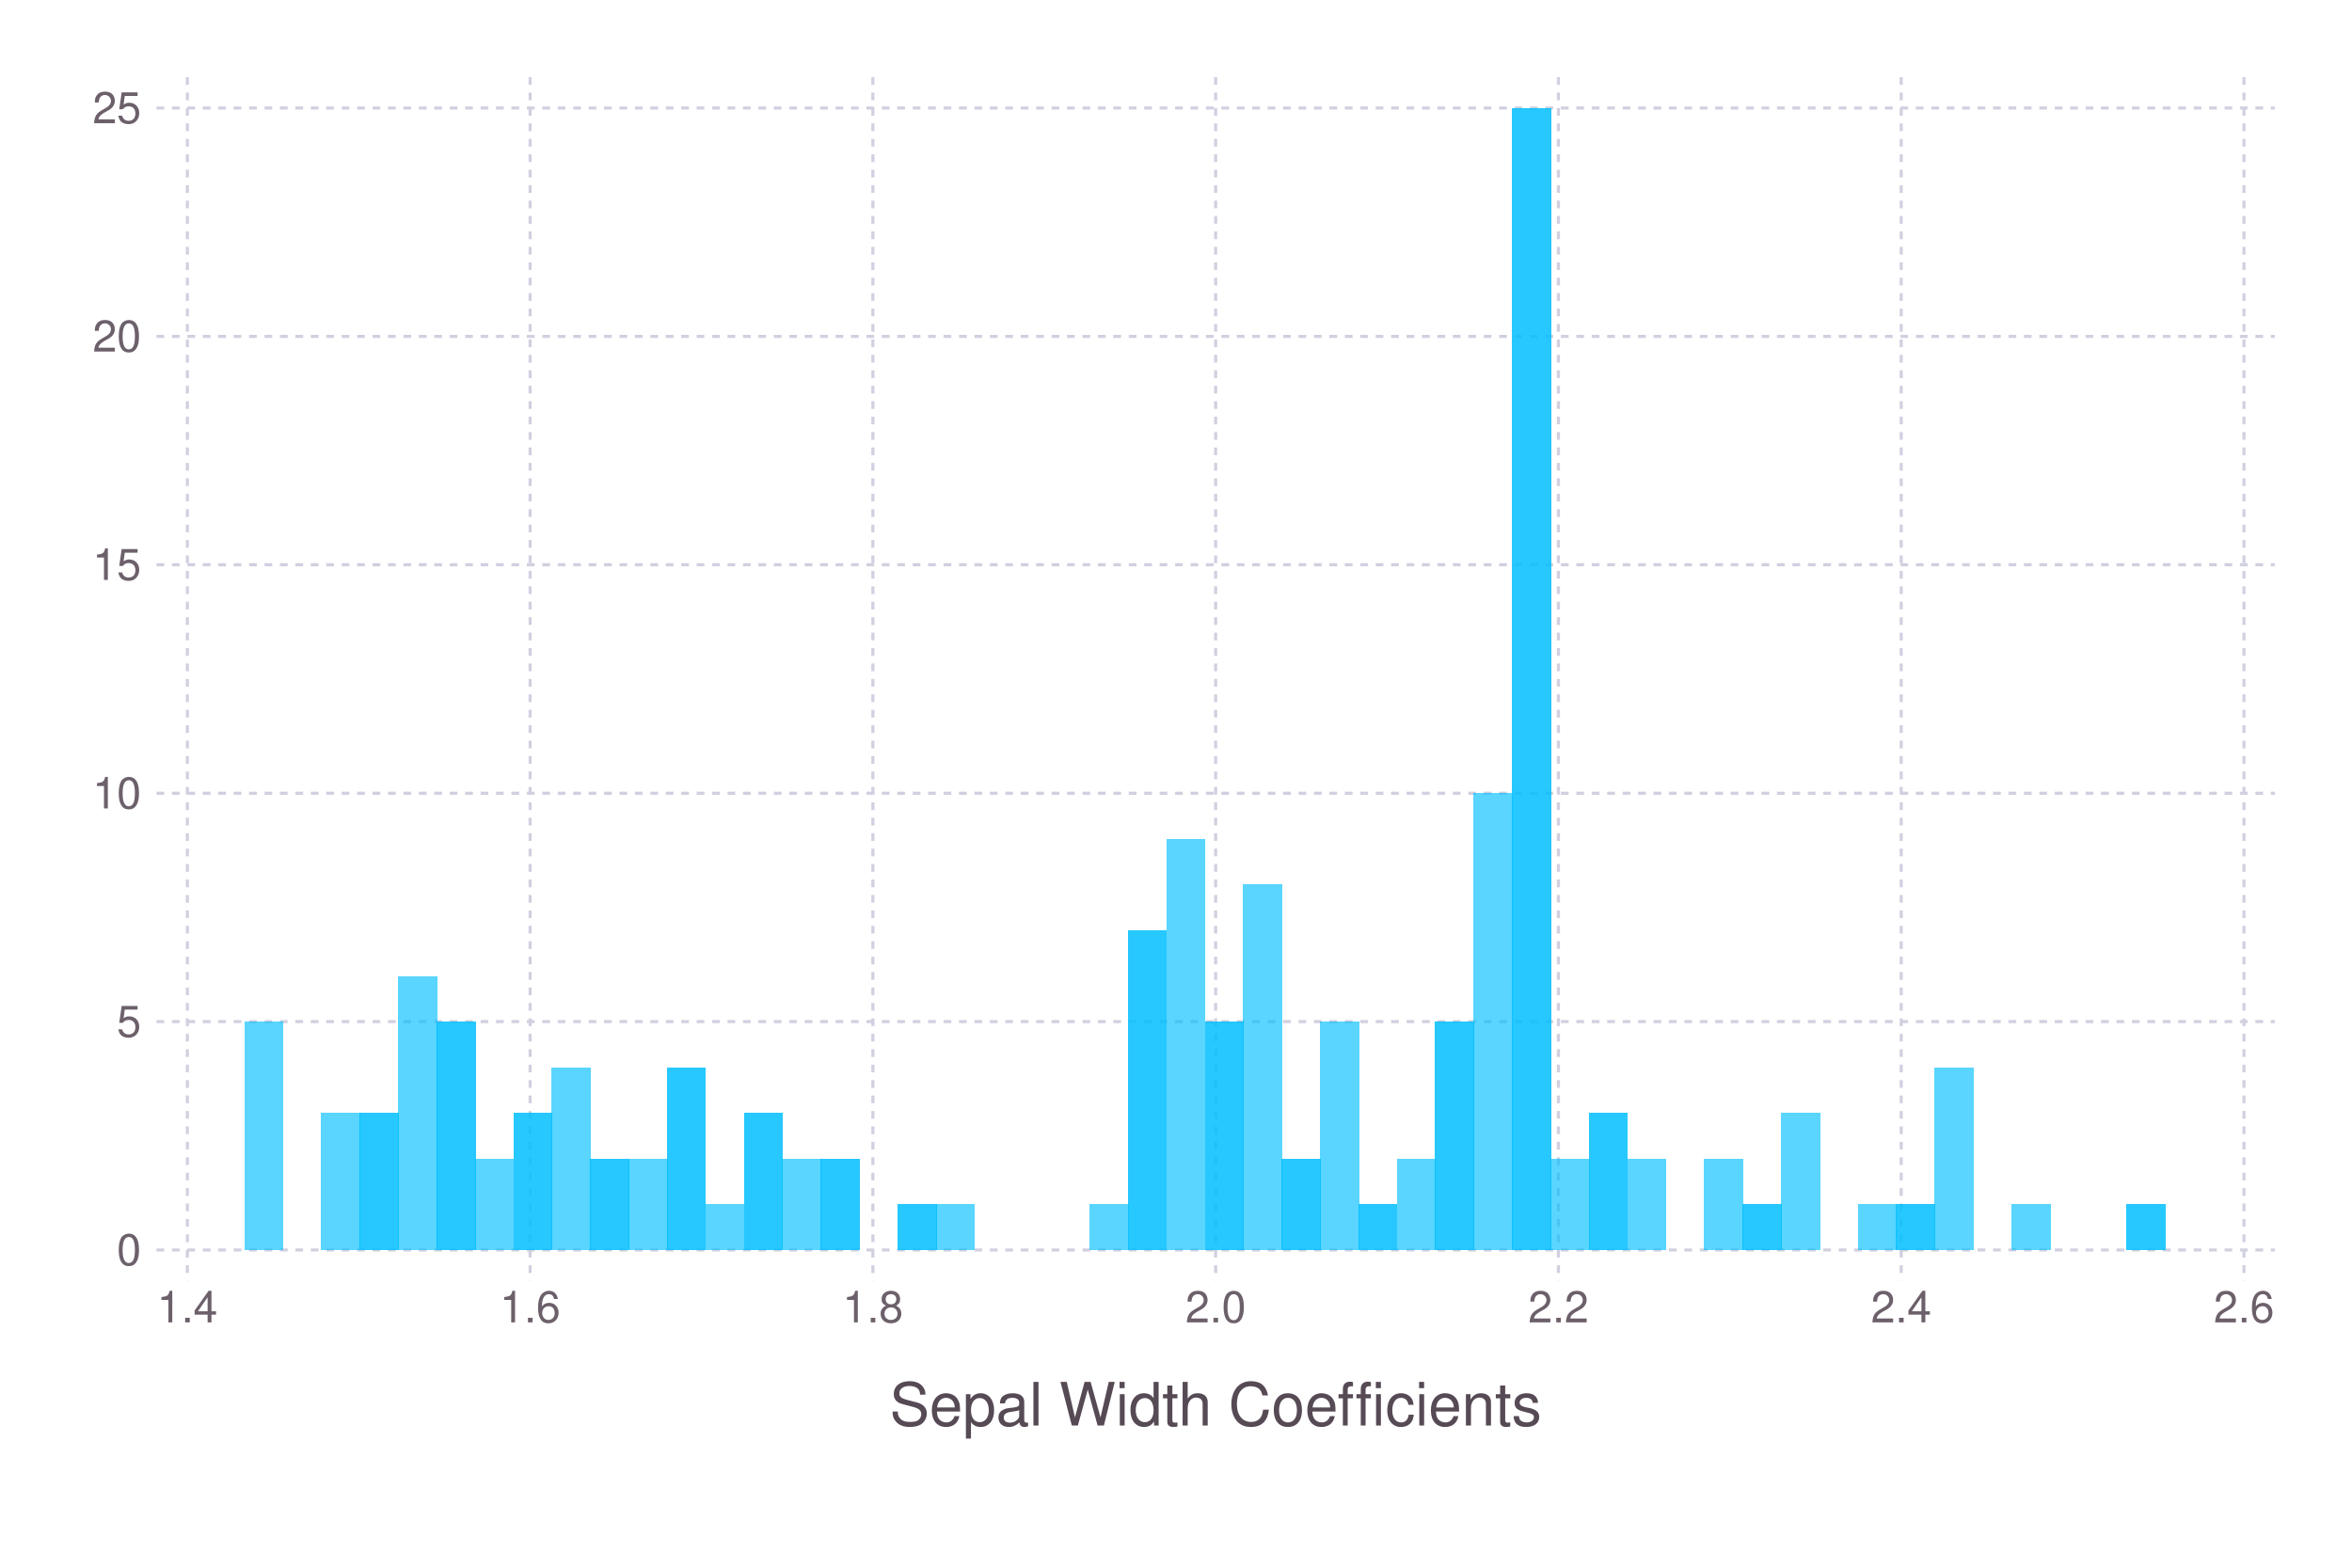
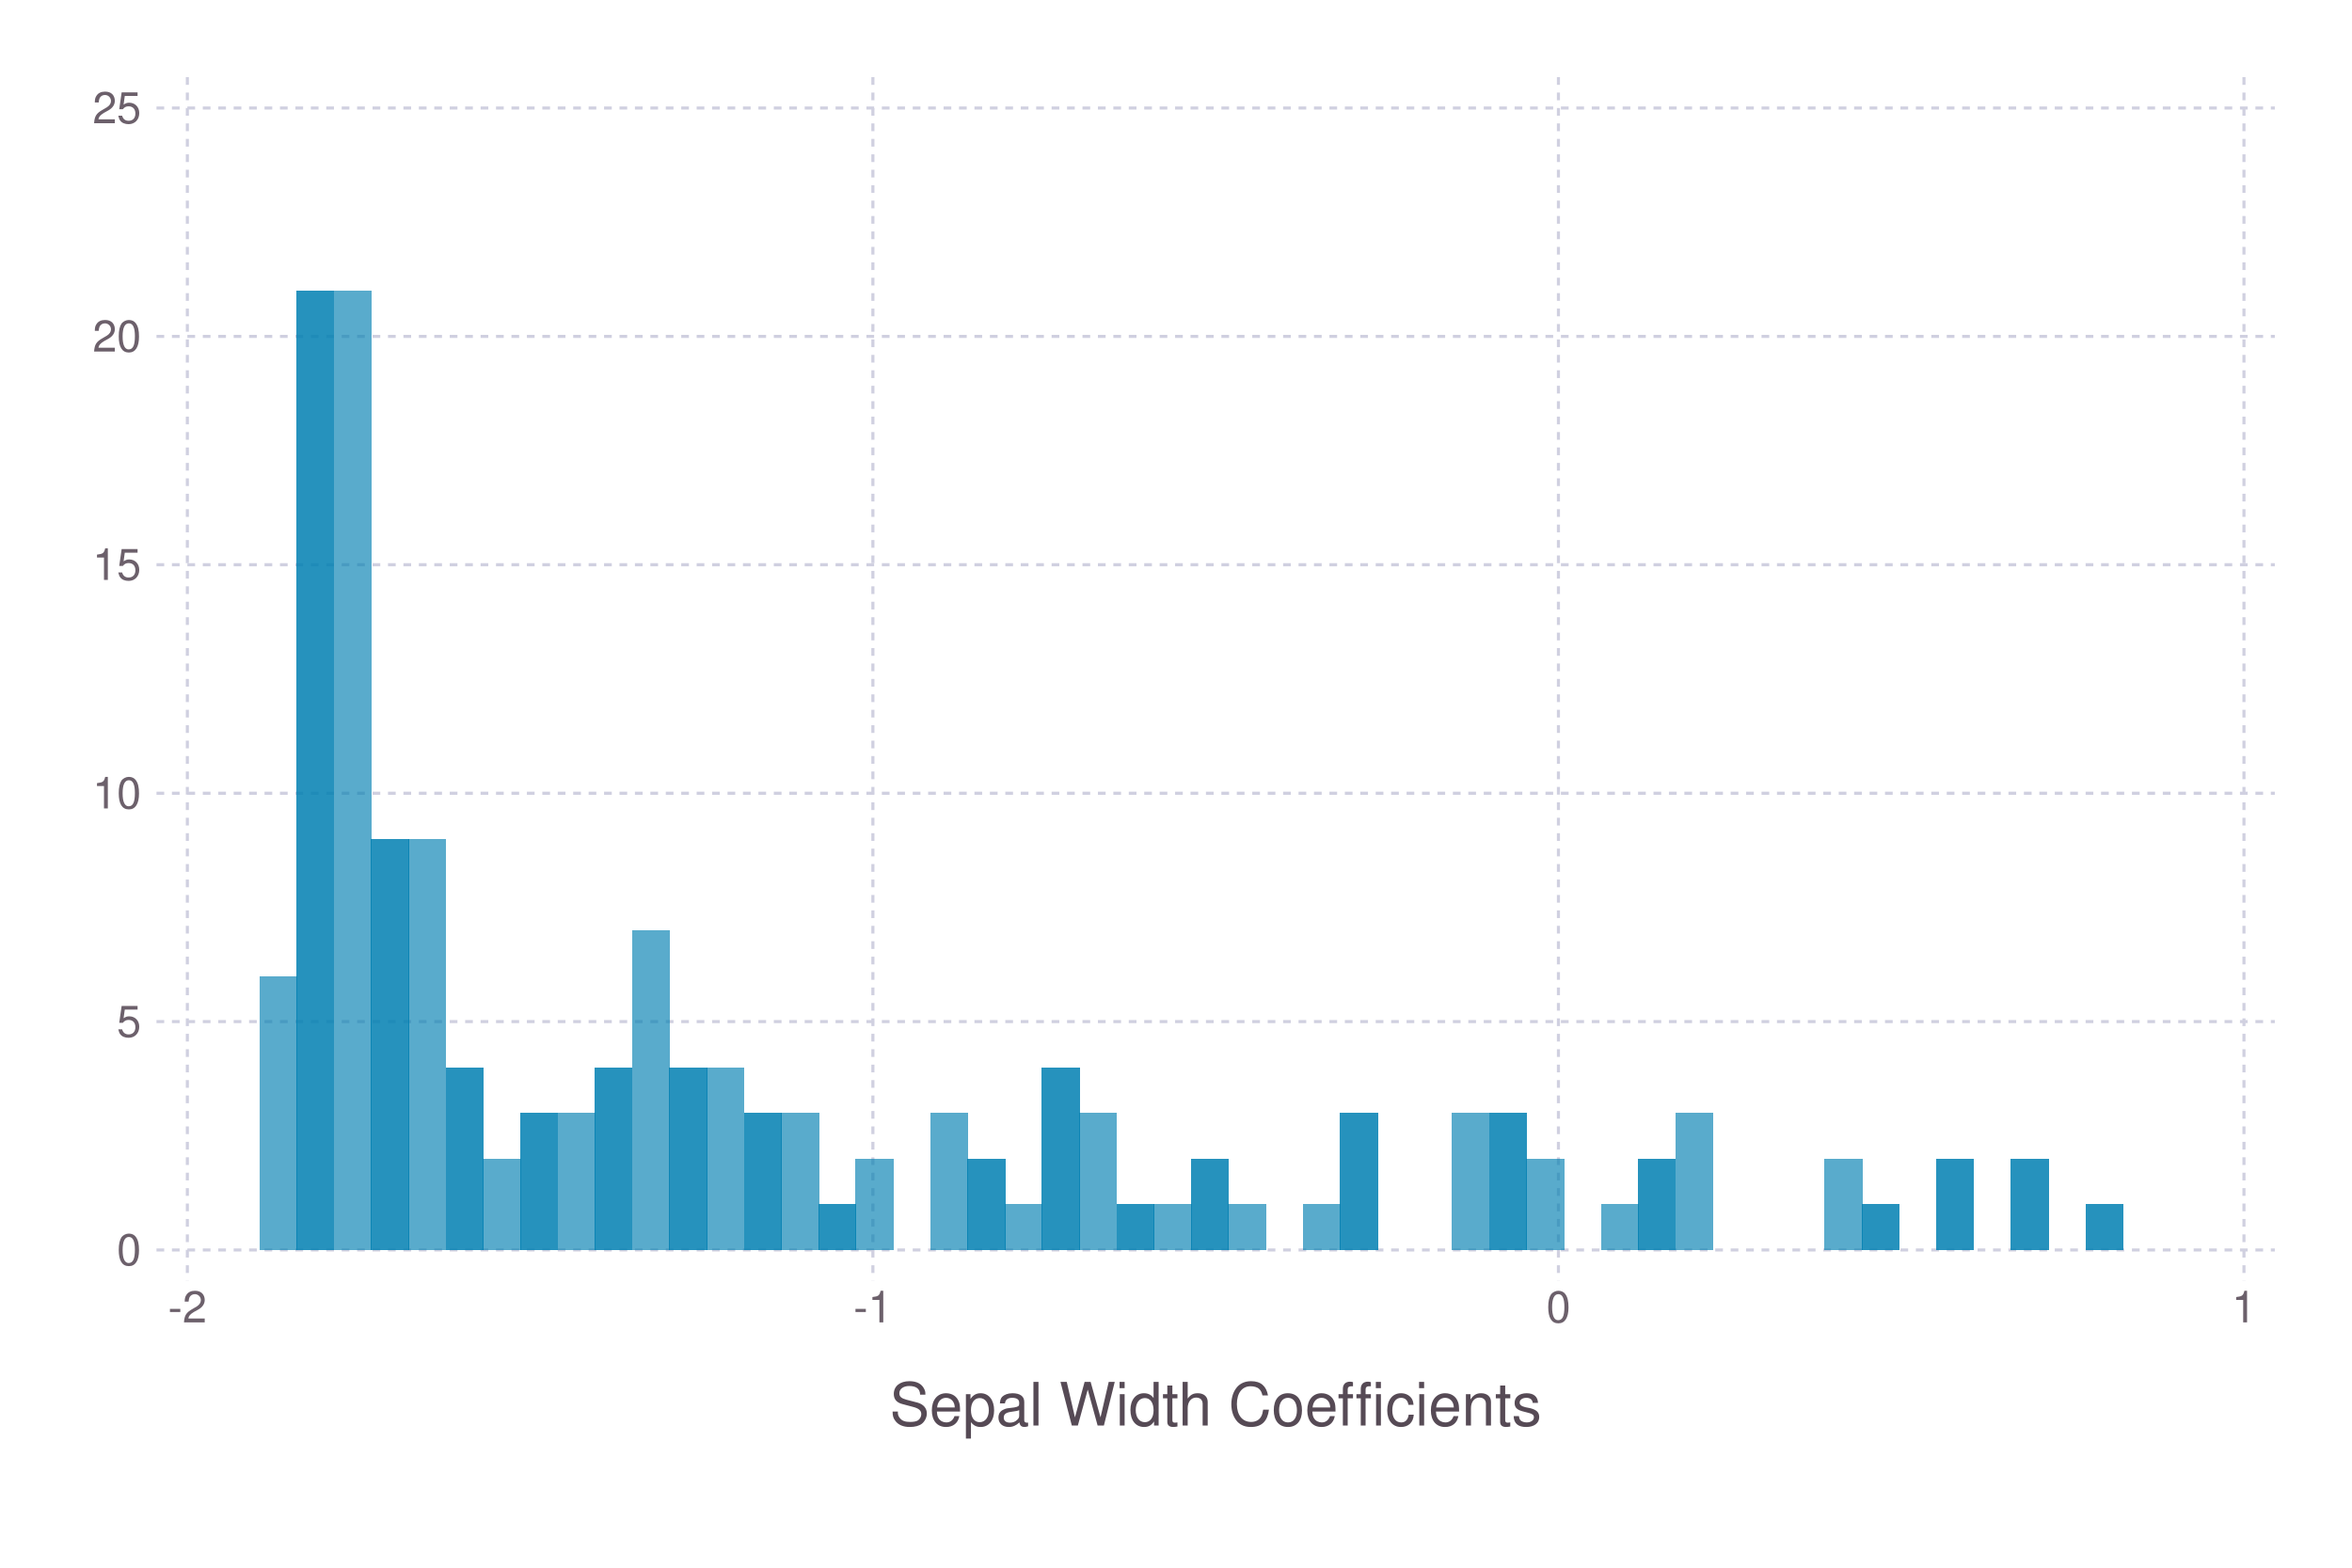
<svg xmlns="http://www.w3.org/2000/svg" version="1.2" width="152.4mm" height="101.6mm" viewBox="0 0 152.4 101.6" stroke="none" fill="#000000" stroke-width="0.3" font-size="3.88">
  <defs>
    <marker id="arrow" markerWidth="15" markerHeight="7" refX="5" refY="3.5" orient="auto" markerUnits="strokeWidth">
      <path d="M0,0 L15,3.5 L0,7 z" stroke="context-stroke" fill="context-stroke" />
    </marker>
  </defs>
-   <g class="plotroot xscalable yscalable" id="img-7a6f65db-1">
-     <g font-size="3.88" font-family="'PT Sans','Helvetica Neue','Helvetica',sans-serif" fill="#564A55" stroke="#000000" stroke-opacity="0.000" id="img-7a6f65db-2">
+   <g class="plotroot xscalable yscalable" id="img-190e89b6-1">
+     <g font-size="3.88" font-family="'PT Sans','Helvetica Neue','Helvetica',sans-serif" fill="#564A55" stroke="#000000" stroke-opacity="0.000" id="img-190e89b6-2">
      <g transform="translate(78.77,90.06)">
        <g class="primitive">
          <text text-anchor="middle" dy="0.6em">Sepal Width Coefficients</text>
        </g>
      </g>
    </g>
-     <g class="guide xlabels" font-size="2.82" font-family="'PT Sans Caption','Helvetica Neue','Helvetica',sans-serif" fill="#6C606B" id="img-7a6f65db-3">
+     <g class="guide xlabels" font-size="2.82" font-family="'PT Sans Caption','Helvetica Neue','Helvetica',sans-serif" fill="#6C606B" id="img-190e89b6-3">
      <g transform="translate(12.14,84.01)">
        <g class="primitive">
-           <text text-anchor="middle" dy="0.6em">1.4</text>
-         </g>
-       </g>
-       <g transform="translate(34.35,84.01)">
-         <g class="primitive">
-           <text text-anchor="middle" dy="0.6em">1.6</text>
+           <text text-anchor="middle" dy="0.6em">-2</text>
        </g>
      </g>
      <g transform="translate(56.56,84.01)">
        <g class="primitive">
-           <text text-anchor="middle" dy="0.6em">1.8</text>
-         </g>
-       </g>
-       <g transform="translate(78.77,84.01)">
-         <g class="primitive">
-           <text text-anchor="middle" dy="0.6em">2.0</text>
+           <text text-anchor="middle" dy="0.6em">-1</text>
        </g>
      </g>
      <g transform="translate(100.98,84.01)">
        <g class="primitive">
-           <text text-anchor="middle" dy="0.6em">2.2</text>
-         </g>
-       </g>
-       <g transform="translate(123.19,84.01)">
-         <g class="primitive">
-           <text text-anchor="middle" dy="0.6em">2.4</text>
+           <text text-anchor="middle" dy="0.6em">0</text>
        </g>
      </g>
      <g transform="translate(145.4,84.01)">
        <g class="primitive">
-           <text text-anchor="middle" dy="0.6em">2.6</text>
-         </g>
-       </g>
-     </g>
-     <g clip-path="url(#img-7a6f65db-4)">
-       <g id="img-7a6f65db-5">
-         <g pointer-events="visible" stroke-width="0.3" fill="#000000" fill-opacity="0.000" stroke="#000000" stroke-opacity="0.000" class="guide background" id="img-7a6f65db-6">
-           <g transform="translate(78.77,44.01)" id="img-7a6f65db-7">
+           <text text-anchor="middle" dy="0.6em">1</text>
+         </g>
+       </g>
+     </g>
+     <g clip-path="url(#img-190e89b6-4)">
+       <g id="img-190e89b6-5">
+         <g pointer-events="visible" stroke-width="0.3" fill="#000000" fill-opacity="0.000" stroke="#000000" stroke-opacity="0.000" class="guide background" id="img-190e89b6-6">
+           <g transform="translate(78.77,44.01)" id="img-190e89b6-7">
            <path d="M-68.63,-39.01 L68.63,-39.01 68.63,39.01 -68.63,39.01  z" class="primitive" />
          </g>
        </g>
-         <g class="guide ygridlines xfixed" stroke-dasharray="0.5,0.5" stroke-width="0.2" stroke="#D0D0E0" id="img-7a6f65db-8">
-           <g transform="translate(78.77,81.01)" id="img-7a6f65db-9">
-             <path fill="none" d="M-68.63,0 L68.63,0 " class="primitive" />
-           </g>
-           <g transform="translate(78.77,66.21)" id="img-7a6f65db-10">
-             <path fill="none" d="M-68.63,0 L68.63,0 " class="primitive" />
-           </g>
-           <g transform="translate(78.77,51.41)" id="img-7a6f65db-11">
-             <path fill="none" d="M-68.63,0 L68.63,0 " class="primitive" />
-           </g>
-           <g transform="translate(78.77,36.6)" id="img-7a6f65db-12">
-             <path fill="none" d="M-68.63,0 L68.63,0 " class="primitive" />
-           </g>
-           <g transform="translate(78.77,21.8)" id="img-7a6f65db-13">
-             <path fill="none" d="M-68.63,0 L68.63,0 " class="primitive" />
-           </g>
-           <g transform="translate(78.77,7)" id="img-7a6f65db-14">
-             <path fill="none" d="M-68.63,0 L68.63,0 " class="primitive" />
-           </g>
-         </g>
-         <g class="guide xgridlines yfixed" stroke-dasharray="0.5,0.5" stroke-width="0.2" stroke="#D0D0E0" id="img-7a6f65db-15">
-           <g transform="translate(12.14,44.01)" id="img-7a6f65db-16">
-             <path fill="none" d="M0,-39.01 L0,39.01 " class="primitive" />
-           </g>
-           <g transform="translate(34.35,44.01)" id="img-7a6f65db-17">
-             <path fill="none" d="M0,-39.01 L0,39.01 " class="primitive" />
-           </g>
-           <g transform="translate(56.56,44.01)" id="img-7a6f65db-18">
-             <path fill="none" d="M0,-39.01 L0,39.01 " class="primitive" />
-           </g>
-           <g transform="translate(78.77,44.01)" id="img-7a6f65db-19">
-             <path fill="none" d="M0,-39.01 L0,39.01 " class="primitive" />
-           </g>
-           <g transform="translate(100.98,44.01)" id="img-7a6f65db-20">
-             <path fill="none" d="M0,-39.01 L0,39.01 " class="primitive" />
-           </g>
-           <g transform="translate(123.19,44.01)" id="img-7a6f65db-21">
-             <path fill="none" d="M0,-39.01 L0,39.01 " class="primitive" />
-           </g>
-           <g transform="translate(145.4,44.01)" id="img-7a6f65db-22">
-             <path fill="none" d="M0,-39.01 L0,39.01 " class="primitive" />
-           </g>
-         </g>
-         <g class="plotpanel" id="img-7a6f65db-23">
-           <g shape-rendering="crispEdges" stroke-width="0.3" id="img-7a6f65db-24">
-             <g class="geometry" stroke="#000000" stroke-opacity="0.000" fill="#00BFFF" id="img-7a6f65db-25">
-               <g transform="translate(17.1,73.61)" id="img-7a6f65db-26" fill-opacity="0.65">
-                 <path d="M-1.27,-7.4 L1.27,-7.4 1.27,7.4 -1.27,7.4  z" class="primitive" />
-               </g>
-               <g transform="translate(19.59,81.02)" id="img-7a6f65db-27" fill-opacity="0.85">
-                 <path d="M-1.27,-0 L1.27,-0 1.27,0 -1.27,0  z" class="primitive" />
-               </g>
-               <g transform="translate(22.08,76.57)" id="img-7a6f65db-28" fill-opacity="0.65">
-                 <path d="M-1.27,-4.44 L1.27,-4.44 1.27,4.44 -1.27,4.44  z" class="primitive" />
-               </g>
-               <g transform="translate(24.57,76.57)" id="img-7a6f65db-29" fill-opacity="0.85">
-                 <path d="M-1.27,-4.44 L1.27,-4.44 1.27,4.44 -1.27,4.44  z" class="primitive" />
-               </g>
-               <g transform="translate(27.06,72.13)" id="img-7a6f65db-30" fill-opacity="0.65">
-                 <path d="M-1.27,-8.88 L1.27,-8.88 1.27,8.88 -1.27,8.88  z" class="primitive" />
-               </g>
-               <g transform="translate(29.55,73.61)" id="img-7a6f65db-31" fill-opacity="0.85">
-                 <path d="M-1.27,-7.4 L1.27,-7.4 1.27,7.4 -1.27,7.4  z" class="primitive" />
-               </g>
-               <g transform="translate(32.04,78.05)" id="img-7a6f65db-32" fill-opacity="0.65">
-                 <path d="M-1.27,-2.96 L1.27,-2.96 1.27,2.96 -1.27,2.96  z" class="primitive" />
-               </g>
-               <g transform="translate(34.53,76.57)" id="img-7a6f65db-33" fill-opacity="0.85">
-                 <path d="M-1.27,-4.44 L1.27,-4.44 1.27,4.44 -1.27,4.44  z" class="primitive" />
-               </g>
-               <g transform="translate(37.02,75.09)" id="img-7a6f65db-34" fill-opacity="0.65">
-                 <path d="M-1.27,-5.92 L1.27,-5.92 1.27,5.92 -1.27,5.92  z" class="primitive" />
-               </g>
-               <g transform="translate(39.5,78.05)" id="img-7a6f65db-35" fill-opacity="0.85">
-                 <path d="M-1.27,-2.96 L1.27,-2.96 1.27,2.96 -1.27,2.96  z" class="primitive" />
-               </g>
-               <g transform="translate(41.99,78.05)" id="img-7a6f65db-36" fill-opacity="0.65">
-                 <path d="M-1.27,-2.96 L1.27,-2.96 1.27,2.96 -1.27,2.96  z" class="primitive" />
-               </g>
-               <g transform="translate(44.48,75.09)" id="img-7a6f65db-37" fill-opacity="0.85">
-                 <path d="M-1.27,-5.92 L1.27,-5.92 1.27,5.92 -1.27,5.92  z" class="primitive" />
-               </g>
-               <g transform="translate(46.97,79.53)" id="img-7a6f65db-38" fill-opacity="0.65">
-                 <path d="M-1.27,-1.48 L1.27,-1.48 1.27,1.48 -1.27,1.48  z" class="primitive" />
-               </g>
-               <g transform="translate(49.46,76.57)" id="img-7a6f65db-39" fill-opacity="0.85">
-                 <path d="M-1.27,-4.44 L1.27,-4.44 1.27,4.44 -1.27,4.44  z" class="primitive" />
-               </g>
-               <g transform="translate(51.95,78.05)" id="img-7a6f65db-40" fill-opacity="0.65">
-                 <path d="M-1.27,-2.96 L1.27,-2.96 1.27,2.96 -1.27,2.96  z" class="primitive" />
-               </g>
-               <g transform="translate(54.44,78.05)" id="img-7a6f65db-41" fill-opacity="0.85">
-                 <path d="M-1.27,-2.96 L1.27,-2.96 1.27,2.96 -1.27,2.96  z" class="primitive" />
-               </g>
-               <g transform="translate(56.93,81.02)" id="img-7a6f65db-42" fill-opacity="0.65">
-                 <path d="M-1.27,-0 L1.27,-0 1.27,0 -1.27,0  z" class="primitive" />
-               </g>
-               <g transform="translate(59.42,79.53)" id="img-7a6f65db-43" fill-opacity="0.85">
-                 <path d="M-1.27,-1.48 L1.27,-1.48 1.27,1.48 -1.27,1.48  z" class="primitive" />
-               </g>
-               <g transform="translate(61.91,79.53)" id="img-7a6f65db-44" fill-opacity="0.65">
-                 <path d="M-1.27,-1.48 L1.27,-1.48 1.27,1.48 -1.27,1.48  z" class="primitive" />
-               </g>
-               <g transform="translate(64.39,81.02)" id="img-7a6f65db-45" fill-opacity="0.85">
-                 <path d="M-1.27,-0 L1.27,-0 1.27,0 -1.27,0  z" class="primitive" />
-               </g>
-               <g transform="translate(66.88,81.02)" id="img-7a6f65db-46" fill-opacity="0.65">
-                 <path d="M-1.27,-0 L1.27,-0 1.27,0 -1.27,0  z" class="primitive" />
-               </g>
-               <g transform="translate(69.37,81.02)" id="img-7a6f65db-47" fill-opacity="0.85">
-                 <path d="M-1.27,-0 L1.27,-0 1.27,0 -1.27,0  z" class="primitive" />
-               </g>
-               <g transform="translate(71.86,79.53)" id="img-7a6f65db-48" fill-opacity="0.65">
-                 <path d="M-1.27,-1.48 L1.27,-1.48 1.27,1.48 -1.27,1.48  z" class="primitive" />
-               </g>
-               <g transform="translate(74.35,70.65)" id="img-7a6f65db-49" fill-opacity="0.85">
-                 <path d="M-1.27,-10.36 L1.27,-10.36 1.27,10.36 -1.27,10.36  z" class="primitive" />
-               </g>
-               <g transform="translate(76.84,67.69)" id="img-7a6f65db-50" fill-opacity="0.65">
-                 <path d="M-1.27,-13.32 L1.27,-13.32 1.27,13.32 -1.27,13.32  z" class="primitive" />
-               </g>
-               <g transform="translate(79.33,73.61)" id="img-7a6f65db-51" fill-opacity="0.85">
-                 <path d="M-1.27,-7.4 L1.27,-7.4 1.27,7.4 -1.27,7.4  z" class="primitive" />
-               </g>
-               <g transform="translate(81.82,69.17)" id="img-7a6f65db-52" fill-opacity="0.65">
-                 <path d="M-1.27,-11.84 L1.27,-11.84 1.27,11.84 -1.27,11.84  z" class="primitive" />
-               </g>
-               <g transform="translate(84.31,78.05)" id="img-7a6f65db-53" fill-opacity="0.85">
-                 <path d="M-1.27,-2.96 L1.27,-2.96 1.27,2.96 -1.27,2.96  z" class="primitive" />
-               </g>
-               <g transform="translate(86.8,73.61)" id="img-7a6f65db-54" fill-opacity="0.65">
-                 <path d="M-1.27,-7.4 L1.27,-7.4 1.27,7.4 -1.27,7.4  z" class="primitive" />
-               </g>
-               <g transform="translate(89.28,79.53)" id="img-7a6f65db-55" fill-opacity="0.85">
-                 <path d="M-1.27,-1.48 L1.27,-1.48 1.27,1.48 -1.27,1.48  z" class="primitive" />
-               </g>
-               <g transform="translate(91.77,78.05)" id="img-7a6f65db-56" fill-opacity="0.65">
-                 <path d="M-1.27,-2.96 L1.27,-2.96 1.27,2.96 -1.27,2.96  z" class="primitive" />
-               </g>
-               <g transform="translate(94.26,73.61)" id="img-7a6f65db-57" fill-opacity="0.85">
-                 <path d="M-1.27,-7.4 L1.27,-7.4 1.27,7.4 -1.27,7.4  z" class="primitive" />
-               </g>
-               <g transform="translate(96.75,66.21)" id="img-7a6f65db-58" fill-opacity="0.65">
-                 <path d="M-1.27,-14.8 L1.27,-14.8 1.27,14.8 -1.27,14.8  z" class="primitive" />
-               </g>
-               <g transform="translate(99.24,44.01)" id="img-7a6f65db-59" fill-opacity="0.85">
-                 <path d="M-1.27,-37.01 L1.27,-37.01 1.27,37.01 -1.27,37.01  z" class="primitive" />
-               </g>
-               <g transform="translate(101.73,78.05)" id="img-7a6f65db-60" fill-opacity="0.65">
-                 <path d="M-1.27,-2.96 L1.27,-2.96 1.27,2.96 -1.27,2.96  z" class="primitive" />
-               </g>
-               <g transform="translate(104.22,76.57)" id="img-7a6f65db-61" fill-opacity="0.85">
-                 <path d="M-1.27,-4.44 L1.27,-4.44 1.27,4.44 -1.27,4.44  z" class="primitive" />
-               </g>
-               <g transform="translate(106.71,78.05)" id="img-7a6f65db-62" fill-opacity="0.65">
-                 <path d="M-1.27,-2.96 L1.27,-2.96 1.27,2.96 -1.27,2.96  z" class="primitive" />
-               </g>
-               <g transform="translate(109.2,81.02)" id="img-7a6f65db-63" fill-opacity="0.85">
-                 <path d="M-1.27,-0 L1.27,-0 1.27,0 -1.27,0  z" class="primitive" />
-               </g>
-               <g transform="translate(111.69,78.05)" id="img-7a6f65db-64" fill-opacity="0.65">
-                 <path d="M-1.27,-2.96 L1.27,-2.96 1.27,2.96 -1.27,2.96  z" class="primitive" />
-               </g>
-               <g transform="translate(114.17,79.53)" id="img-7a6f65db-65" fill-opacity="0.85">
-                 <path d="M-1.27,-1.48 L1.27,-1.48 1.27,1.48 -1.27,1.48  z" class="primitive" />
-               </g>
-               <g transform="translate(116.66,76.57)" id="img-7a6f65db-66" fill-opacity="0.65">
-                 <path d="M-1.27,-4.44 L1.27,-4.44 1.27,4.44 -1.27,4.44  z" class="primitive" />
-               </g>
-               <g transform="translate(119.15,81.02)" id="img-7a6f65db-67" fill-opacity="0.85">
-                 <path d="M-1.27,-0 L1.27,-0 1.27,0 -1.27,0  z" class="primitive" />
-               </g>
-               <g transform="translate(121.64,79.53)" id="img-7a6f65db-68" fill-opacity="0.65">
-                 <path d="M-1.27,-1.48 L1.27,-1.48 1.27,1.48 -1.27,1.48  z" class="primitive" />
-               </g>
-               <g transform="translate(124.13,79.53)" id="img-7a6f65db-69" fill-opacity="0.85">
-                 <path d="M-1.27,-1.48 L1.27,-1.48 1.27,1.48 -1.27,1.48  z" class="primitive" />
-               </g>
-               <g transform="translate(126.62,75.09)" id="img-7a6f65db-70" fill-opacity="0.65">
-                 <path d="M-1.27,-5.92 L1.27,-5.92 1.27,5.92 -1.27,5.92  z" class="primitive" />
-               </g>
-               <g transform="translate(129.11,81.02)" id="img-7a6f65db-71" fill-opacity="0.85">
-                 <path d="M-1.27,-0 L1.27,-0 1.27,0 -1.27,0  z" class="primitive" />
-               </g>
-               <g transform="translate(131.6,79.53)" id="img-7a6f65db-72" fill-opacity="0.65">
-                 <path d="M-1.27,-1.48 L1.27,-1.48 1.27,1.48 -1.27,1.48  z" class="primitive" />
-               </g>
-               <g transform="translate(134.09,81.02)" id="img-7a6f65db-73" fill-opacity="0.85">
-                 <path d="M-1.27,-0 L1.27,-0 1.27,0 -1.27,0  z" class="primitive" />
-               </g>
-               <g transform="translate(136.58,81.02)" id="img-7a6f65db-74" fill-opacity="0.65">
-                 <path d="M-1.27,-0 L1.27,-0 1.27,0 -1.27,0  z" class="primitive" />
-               </g>
-               <g transform="translate(139.06,79.53)" id="img-7a6f65db-75" fill-opacity="0.85">
-                 <path d="M-1.27,-1.48 L1.27,-1.48 1.27,1.48 -1.27,1.48  z" class="primitive" />
+         <g class="guide ygridlines xfixed" stroke-dasharray="0.5,0.5" stroke-width="0.2" stroke="#D0D0E0" id="img-190e89b6-8">
+           <g transform="translate(78.77,81.01)" id="img-190e89b6-9">
+             <path fill="none" d="M-68.63,0 L68.63,0 " class="primitive" />
+           </g>
+           <g transform="translate(78.77,66.21)" id="img-190e89b6-10">
+             <path fill="none" d="M-68.63,0 L68.63,0 " class="primitive" />
+           </g>
+           <g transform="translate(78.77,51.41)" id="img-190e89b6-11">
+             <path fill="none" d="M-68.63,0 L68.63,0 " class="primitive" />
+           </g>
+           <g transform="translate(78.77,36.6)" id="img-190e89b6-12">
+             <path fill="none" d="M-68.63,0 L68.63,0 " class="primitive" />
+           </g>
+           <g transform="translate(78.77,21.8)" id="img-190e89b6-13">
+             <path fill="none" d="M-68.63,0 L68.63,0 " class="primitive" />
+           </g>
+           <g transform="translate(78.77,7)" id="img-190e89b6-14">
+             <path fill="none" d="M-68.63,0 L68.63,0 " class="primitive" />
+           </g>
+         </g>
+         <g class="guide xgridlines yfixed" stroke-dasharray="0.5,0.5" stroke-width="0.2" stroke="#D0D0E0" id="img-190e89b6-15">
+           <g transform="translate(12.14,44.01)" id="img-190e89b6-16">
+             <path fill="none" d="M0,-39.01 L0,39.01 " class="primitive" />
+           </g>
+           <g transform="translate(56.56,44.01)" id="img-190e89b6-17">
+             <path fill="none" d="M0,-39.01 L0,39.01 " class="primitive" />
+           </g>
+           <g transform="translate(100.98,44.01)" id="img-190e89b6-18">
+             <path fill="none" d="M0,-39.01 L0,39.01 " class="primitive" />
+           </g>
+           <g transform="translate(145.4,44.01)" id="img-190e89b6-19">
+             <path fill="none" d="M0,-39.01 L0,39.01 " class="primitive" />
+           </g>
+         </g>
+         <g class="plotpanel" id="img-190e89b6-20">
+           <g shape-rendering="crispEdges" stroke-width="0.3" id="img-190e89b6-21">
+             <g class="geometry" stroke="#000000" stroke-opacity="0.000" fill="#007FB1" id="img-190e89b6-22">
+               <g transform="translate(18.03,72.13)" id="img-190e89b6-23" fill-opacity="0.65">
+                 <path d="M-1.23,-8.88 L1.23,-8.88 1.23,8.88 -1.23,8.88  z" class="primitive" />
+               </g>
+               <g transform="translate(20.44,49.93)" id="img-190e89b6-24" fill-opacity="0.85">
+                 <path d="M-1.23,-31.09 L1.23,-31.09 1.23,31.09 -1.23,31.09  z" class="primitive" />
+               </g>
+               <g transform="translate(22.86,49.93)" id="img-190e89b6-25" fill-opacity="0.65">
+                 <path d="M-1.23,-31.09 L1.23,-31.09 1.23,31.09 -1.23,31.09  z" class="primitive" />
+               </g>
+               <g transform="translate(25.27,67.69)" id="img-190e89b6-26" fill-opacity="0.85">
+                 <path d="M-1.23,-13.32 L1.23,-13.32 1.23,13.32 -1.23,13.32  z" class="primitive" />
+               </g>
+               <g transform="translate(27.69,67.69)" id="img-190e89b6-27" fill-opacity="0.65">
+                 <path d="M-1.23,-13.32 L1.23,-13.32 1.23,13.32 -1.23,13.32  z" class="primitive" />
+               </g>
+               <g transform="translate(30.1,75.09)" id="img-190e89b6-28" fill-opacity="0.85">
+                 <path d="M-1.23,-5.92 L1.23,-5.92 1.23,5.92 -1.23,5.92  z" class="primitive" />
+               </g>
+               <g transform="translate(32.52,78.05)" id="img-190e89b6-29" fill-opacity="0.65">
+                 <path d="M-1.23,-2.96 L1.23,-2.96 1.23,2.96 -1.23,2.96  z" class="primitive" />
+               </g>
+               <g transform="translate(34.93,76.57)" id="img-190e89b6-30" fill-opacity="0.85">
+                 <path d="M-1.23,-4.44 L1.23,-4.44 1.23,4.44 -1.23,4.44  z" class="primitive" />
+               </g>
+               <g transform="translate(37.35,76.57)" id="img-190e89b6-31" fill-opacity="0.65">
+                 <path d="M-1.23,-4.44 L1.23,-4.44 1.23,4.44 -1.23,4.44  z" class="primitive" />
+               </g>
+               <g transform="translate(39.76,75.09)" id="img-190e89b6-32" fill-opacity="0.85">
+                 <path d="M-1.23,-5.92 L1.23,-5.92 1.23,5.92 -1.23,5.92  z" class="primitive" />
+               </g>
+               <g transform="translate(42.18,70.65)" id="img-190e89b6-33" fill-opacity="0.65">
+                 <path d="M-1.23,-10.36 L1.23,-10.36 1.23,10.36 -1.23,10.36  z" class="primitive" />
+               </g>
+               <g transform="translate(44.59,75.09)" id="img-190e89b6-34" fill-opacity="0.85">
+                 <path d="M-1.23,-5.92 L1.23,-5.92 1.23,5.92 -1.23,5.92  z" class="primitive" />
+               </g>
+               <g transform="translate(47.01,75.09)" id="img-190e89b6-35" fill-opacity="0.65">
+                 <path d="M-1.23,-5.92 L1.23,-5.92 1.23,5.92 -1.23,5.92  z" class="primitive" />
+               </g>
+               <g transform="translate(49.42,76.57)" id="img-190e89b6-36" fill-opacity="0.85">
+                 <path d="M-1.23,-4.44 L1.23,-4.44 1.23,4.44 -1.23,4.44  z" class="primitive" />
+               </g>
+               <g transform="translate(51.84,76.57)" id="img-190e89b6-37" fill-opacity="0.65">
+                 <path d="M-1.23,-4.44 L1.23,-4.44 1.23,4.44 -1.23,4.44  z" class="primitive" />
+               </g>
+               <g transform="translate(54.25,79.53)" id="img-190e89b6-38" fill-opacity="0.85">
+                 <path d="M-1.23,-1.48 L1.23,-1.48 1.23,1.48 -1.23,1.48  z" class="primitive" />
+               </g>
+               <g transform="translate(56.66,78.05)" id="img-190e89b6-39" fill-opacity="0.65">
+                 <path d="M-1.23,-2.96 L1.23,-2.96 1.23,2.96 -1.23,2.96  z" class="primitive" />
+               </g>
+               <g transform="translate(59.08,81.02)" id="img-190e89b6-40" fill-opacity="0.85">
+                 <path d="M-1.23,-0 L1.23,-0 1.23,0 -1.23,0  z" class="primitive" />
+               </g>
+               <g transform="translate(61.49,76.57)" id="img-190e89b6-41" fill-opacity="0.65">
+                 <path d="M-1.23,-4.44 L1.23,-4.44 1.23,4.44 -1.23,4.44  z" class="primitive" />
+               </g>
+               <g transform="translate(63.91,78.05)" id="img-190e89b6-42" fill-opacity="0.85">
+                 <path d="M-1.23,-2.96 L1.23,-2.96 1.23,2.96 -1.23,2.96  z" class="primitive" />
+               </g>
+               <g transform="translate(66.32,79.53)" id="img-190e89b6-43" fill-opacity="0.65">
+                 <path d="M-1.23,-1.48 L1.23,-1.48 1.23,1.48 -1.23,1.48  z" class="primitive" />
+               </g>
+               <g transform="translate(68.74,75.09)" id="img-190e89b6-44" fill-opacity="0.85">
+                 <path d="M-1.23,-5.92 L1.23,-5.92 1.23,5.92 -1.23,5.92  z" class="primitive" />
+               </g>
+               <g transform="translate(71.15,76.57)" id="img-190e89b6-45" fill-opacity="0.65">
+                 <path d="M-1.23,-4.44 L1.23,-4.44 1.23,4.44 -1.23,4.44  z" class="primitive" />
+               </g>
+               <g transform="translate(73.57,79.53)" id="img-190e89b6-46" fill-opacity="0.85">
+                 <path d="M-1.23,-1.48 L1.23,-1.48 1.23,1.48 -1.23,1.48  z" class="primitive" />
+               </g>
+               <g transform="translate(75.98,79.53)" id="img-190e89b6-47" fill-opacity="0.65">
+                 <path d="M-1.23,-1.48 L1.23,-1.48 1.23,1.48 -1.23,1.48  z" class="primitive" />
+               </g>
+               <g transform="translate(78.4,78.05)" id="img-190e89b6-48" fill-opacity="0.85">
+                 <path d="M-1.23,-2.96 L1.23,-2.96 1.23,2.96 -1.23,2.96  z" class="primitive" />
+               </g>
+               <g transform="translate(80.81,79.53)" id="img-190e89b6-49" fill-opacity="0.65">
+                 <path d="M-1.23,-1.48 L1.23,-1.48 1.23,1.48 -1.23,1.48  z" class="primitive" />
+               </g>
+               <g transform="translate(83.23,81.02)" id="img-190e89b6-50" fill-opacity="0.85">
+                 <path d="M-1.23,-0 L1.23,-0 1.23,0 -1.23,0  z" class="primitive" />
+               </g>
+               <g transform="translate(85.64,79.53)" id="img-190e89b6-51" fill-opacity="0.65">
+                 <path d="M-1.23,-1.48 L1.23,-1.48 1.23,1.48 -1.23,1.48  z" class="primitive" />
+               </g>
+               <g transform="translate(88.06,76.57)" id="img-190e89b6-52" fill-opacity="0.85">
+                 <path d="M-1.23,-4.44 L1.23,-4.44 1.23,4.44 -1.23,4.44  z" class="primitive" />
+               </g>
+               <g transform="translate(90.47,81.02)" id="img-190e89b6-53" fill-opacity="0.65">
+                 <path d="M-1.23,-0 L1.23,-0 1.23,0 -1.23,0  z" class="primitive" />
+               </g>
+               <g transform="translate(92.89,81.02)" id="img-190e89b6-54" fill-opacity="0.85">
+                 <path d="M-1.23,-0 L1.23,-0 1.23,0 -1.23,0  z" class="primitive" />
+               </g>
+               <g transform="translate(95.3,76.57)" id="img-190e89b6-55" fill-opacity="0.65">
+                 <path d="M-1.23,-4.44 L1.23,-4.44 1.23,4.44 -1.23,4.44  z" class="primitive" />
+               </g>
+               <g transform="translate(97.72,76.57)" id="img-190e89b6-56" fill-opacity="0.85">
+                 <path d="M-1.23,-4.44 L1.23,-4.44 1.23,4.44 -1.23,4.44  z" class="primitive" />
+               </g>
+               <g transform="translate(100.13,78.05)" id="img-190e89b6-57" fill-opacity="0.65">
+                 <path d="M-1.23,-2.96 L1.23,-2.96 1.23,2.96 -1.23,2.96  z" class="primitive" />
+               </g>
+               <g transform="translate(102.54,81.02)" id="img-190e89b6-58" fill-opacity="0.85">
+                 <path d="M-1.23,-0 L1.23,-0 1.23,0 -1.23,0  z" class="primitive" />
+               </g>
+               <g transform="translate(104.96,79.53)" id="img-190e89b6-59" fill-opacity="0.65">
+                 <path d="M-1.23,-1.48 L1.23,-1.48 1.23,1.48 -1.23,1.48  z" class="primitive" />
+               </g>
+               <g transform="translate(107.37,78.05)" id="img-190e89b6-60" fill-opacity="0.85">
+                 <path d="M-1.23,-2.96 L1.23,-2.96 1.23,2.96 -1.23,2.96  z" class="primitive" />
+               </g>
+               <g transform="translate(109.79,76.57)" id="img-190e89b6-61" fill-opacity="0.65">
+                 <path d="M-1.23,-4.44 L1.23,-4.44 1.23,4.44 -1.23,4.44  z" class="primitive" />
+               </g>
+               <g transform="translate(112.2,81.02)" id="img-190e89b6-62" fill-opacity="0.85">
+                 <path d="M-1.23,-0 L1.23,-0 1.23,0 -1.23,0  z" class="primitive" />
+               </g>
+               <g transform="translate(114.62,81.02)" id="img-190e89b6-63" fill-opacity="0.65">
+                 <path d="M-1.23,-0 L1.23,-0 1.23,0 -1.23,0  z" class="primitive" />
+               </g>
+               <g transform="translate(117.03,81.02)" id="img-190e89b6-64" fill-opacity="0.85">
+                 <path d="M-1.23,-0 L1.23,-0 1.23,0 -1.23,0  z" class="primitive" />
+               </g>
+               <g transform="translate(119.45,78.05)" id="img-190e89b6-65" fill-opacity="0.65">
+                 <path d="M-1.23,-2.96 L1.23,-2.96 1.23,2.96 -1.23,2.96  z" class="primitive" />
+               </g>
+               <g transform="translate(121.86,79.53)" id="img-190e89b6-66" fill-opacity="0.85">
+                 <path d="M-1.23,-1.48 L1.23,-1.48 1.23,1.48 -1.23,1.48  z" class="primitive" />
+               </g>
+               <g transform="translate(124.28,81.02)" id="img-190e89b6-67" fill-opacity="0.65">
+                 <path d="M-1.23,-0 L1.23,-0 1.23,0 -1.23,0  z" class="primitive" />
+               </g>
+               <g transform="translate(126.69,78.05)" id="img-190e89b6-68" fill-opacity="0.85">
+                 <path d="M-1.23,-2.96 L1.23,-2.96 1.23,2.96 -1.23,2.96  z" class="primitive" />
+               </g>
+               <g transform="translate(129.11,81.02)" id="img-190e89b6-69" fill-opacity="0.65">
+                 <path d="M-1.23,-0 L1.23,-0 1.23,0 -1.23,0  z" class="primitive" />
+               </g>
+               <g transform="translate(131.52,78.05)" id="img-190e89b6-70" fill-opacity="0.85">
+                 <path d="M-1.23,-2.96 L1.23,-2.96 1.23,2.96 -1.23,2.96  z" class="primitive" />
+               </g>
+               <g transform="translate(133.94,81.02)" id="img-190e89b6-71" fill-opacity="0.65">
+                 <path d="M-1.23,-0 L1.23,-0 1.23,0 -1.23,0  z" class="primitive" />
+               </g>
+               <g transform="translate(136.35,79.53)" id="img-190e89b6-72" fill-opacity="0.85">
+                 <path d="M-1.23,-1.48 L1.23,-1.48 1.23,1.48 -1.23,1.48  z" class="primitive" />
              </g>
            </g>
          </g>
        </g>
      </g>
    </g>
-     <g class="guide ylabels" font-size="2.82" font-family="'PT Sans Caption','Helvetica Neue','Helvetica',sans-serif" fill="#6C606B" id="img-7a6f65db-76">
-       <g transform="translate(9.14,81.01)" id="img-7a6f65db-77">
+     <g class="guide ylabels" font-size="2.82" font-family="'PT Sans Caption','Helvetica Neue','Helvetica',sans-serif" fill="#6C606B" id="img-190e89b6-73">
+       <g transform="translate(9.14,81.01)" id="img-190e89b6-74">
        <g class="primitive">
          <text text-anchor="end" dy="0.35em">0</text>
        </g>
      </g>
-       <g transform="translate(9.14,66.21)" id="img-7a6f65db-78">
+       <g transform="translate(9.14,66.21)" id="img-190e89b6-75">
        <g class="primitive">
          <text text-anchor="end" dy="0.35em">5</text>
        </g>
      </g>
-       <g transform="translate(9.14,51.41)" id="img-7a6f65db-79">
+       <g transform="translate(9.14,51.41)" id="img-190e89b6-76">
        <g class="primitive">
          <text text-anchor="end" dy="0.35em">10</text>
        </g>
      </g>
-       <g transform="translate(9.14,36.6)" id="img-7a6f65db-80">
+       <g transform="translate(9.14,36.6)" id="img-190e89b6-77">
        <g class="primitive">
          <text text-anchor="end" dy="0.35em">15</text>
        </g>
      </g>
-       <g transform="translate(9.14,21.8)" id="img-7a6f65db-81">
+       <g transform="translate(9.14,21.8)" id="img-190e89b6-78">
        <g class="primitive">
          <text text-anchor="end" dy="0.35em">20</text>
        </g>
      </g>
-       <g transform="translate(9.14,7)" id="img-7a6f65db-82">
+       <g transform="translate(9.14,7)" id="img-190e89b6-79">
        <g class="primitive">
          <text text-anchor="end" dy="0.35em">25</text>
        </g>
      </g>
    </g>
  </g>
  <defs>
-     <clipPath id="img-7a6f65db-4">
+     <clipPath id="img-190e89b6-4">
      <path d="M10.14,5 L147.4,5 147.4,83.01 10.14,83.01 " />
    </clipPath>
  </defs>
</svg>
